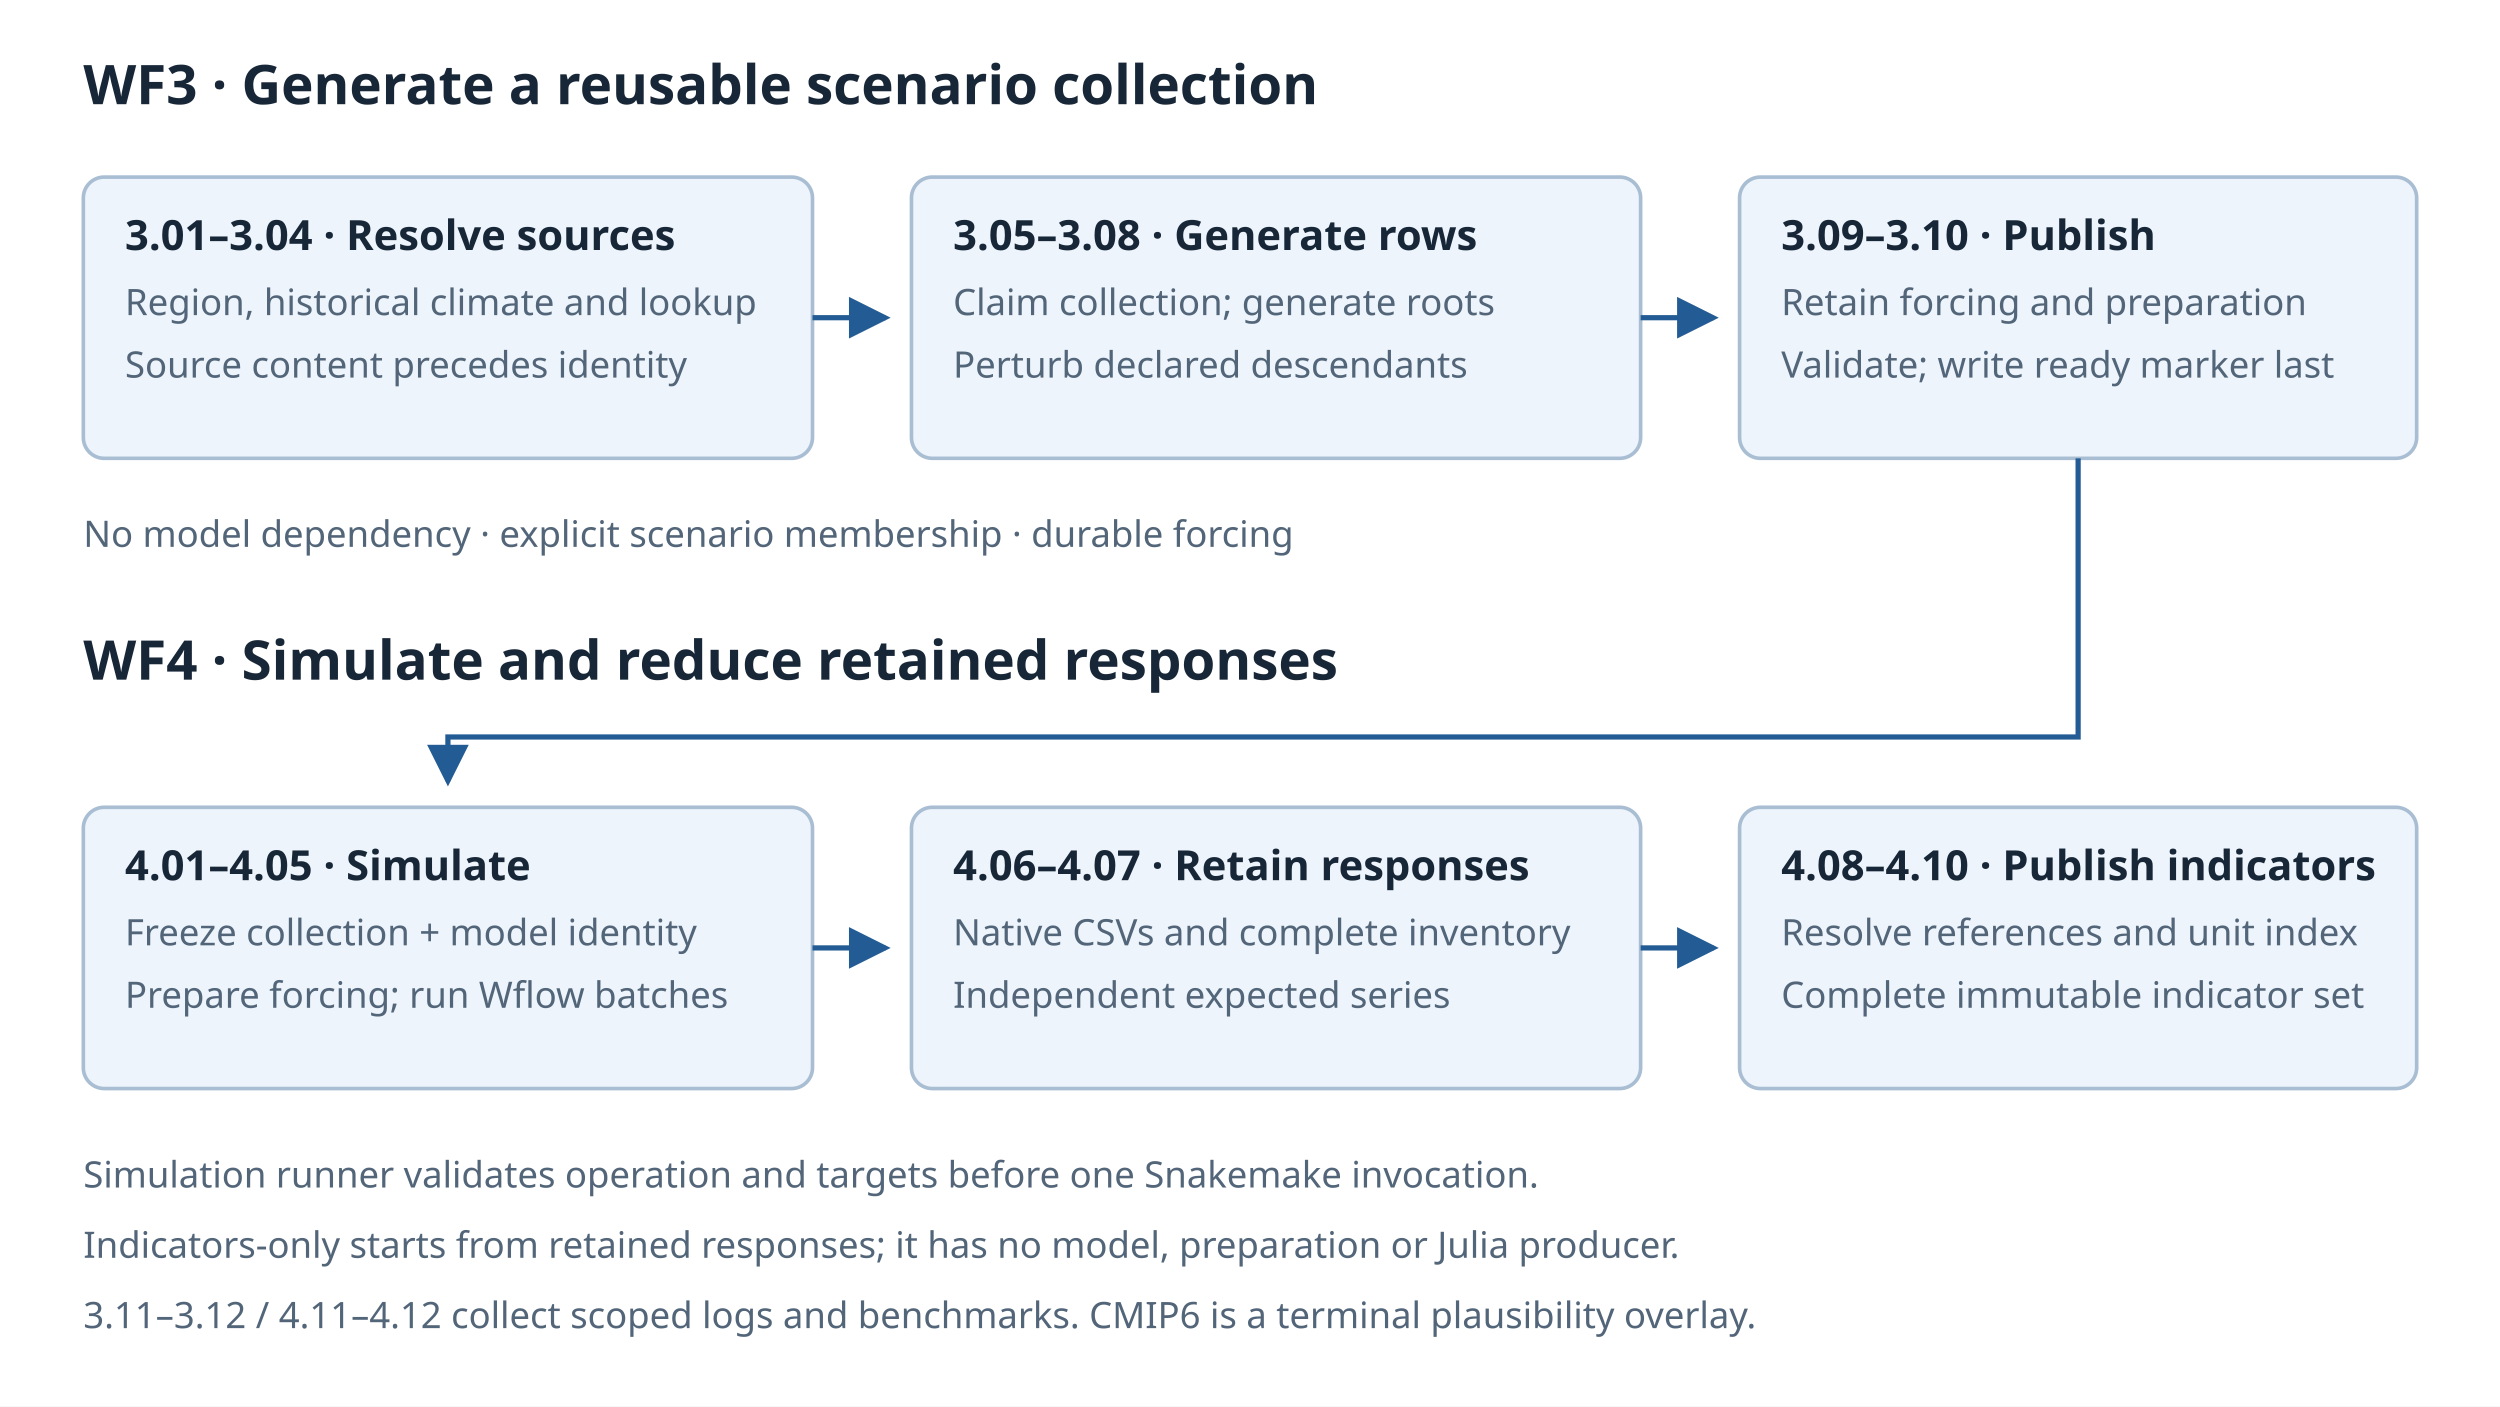
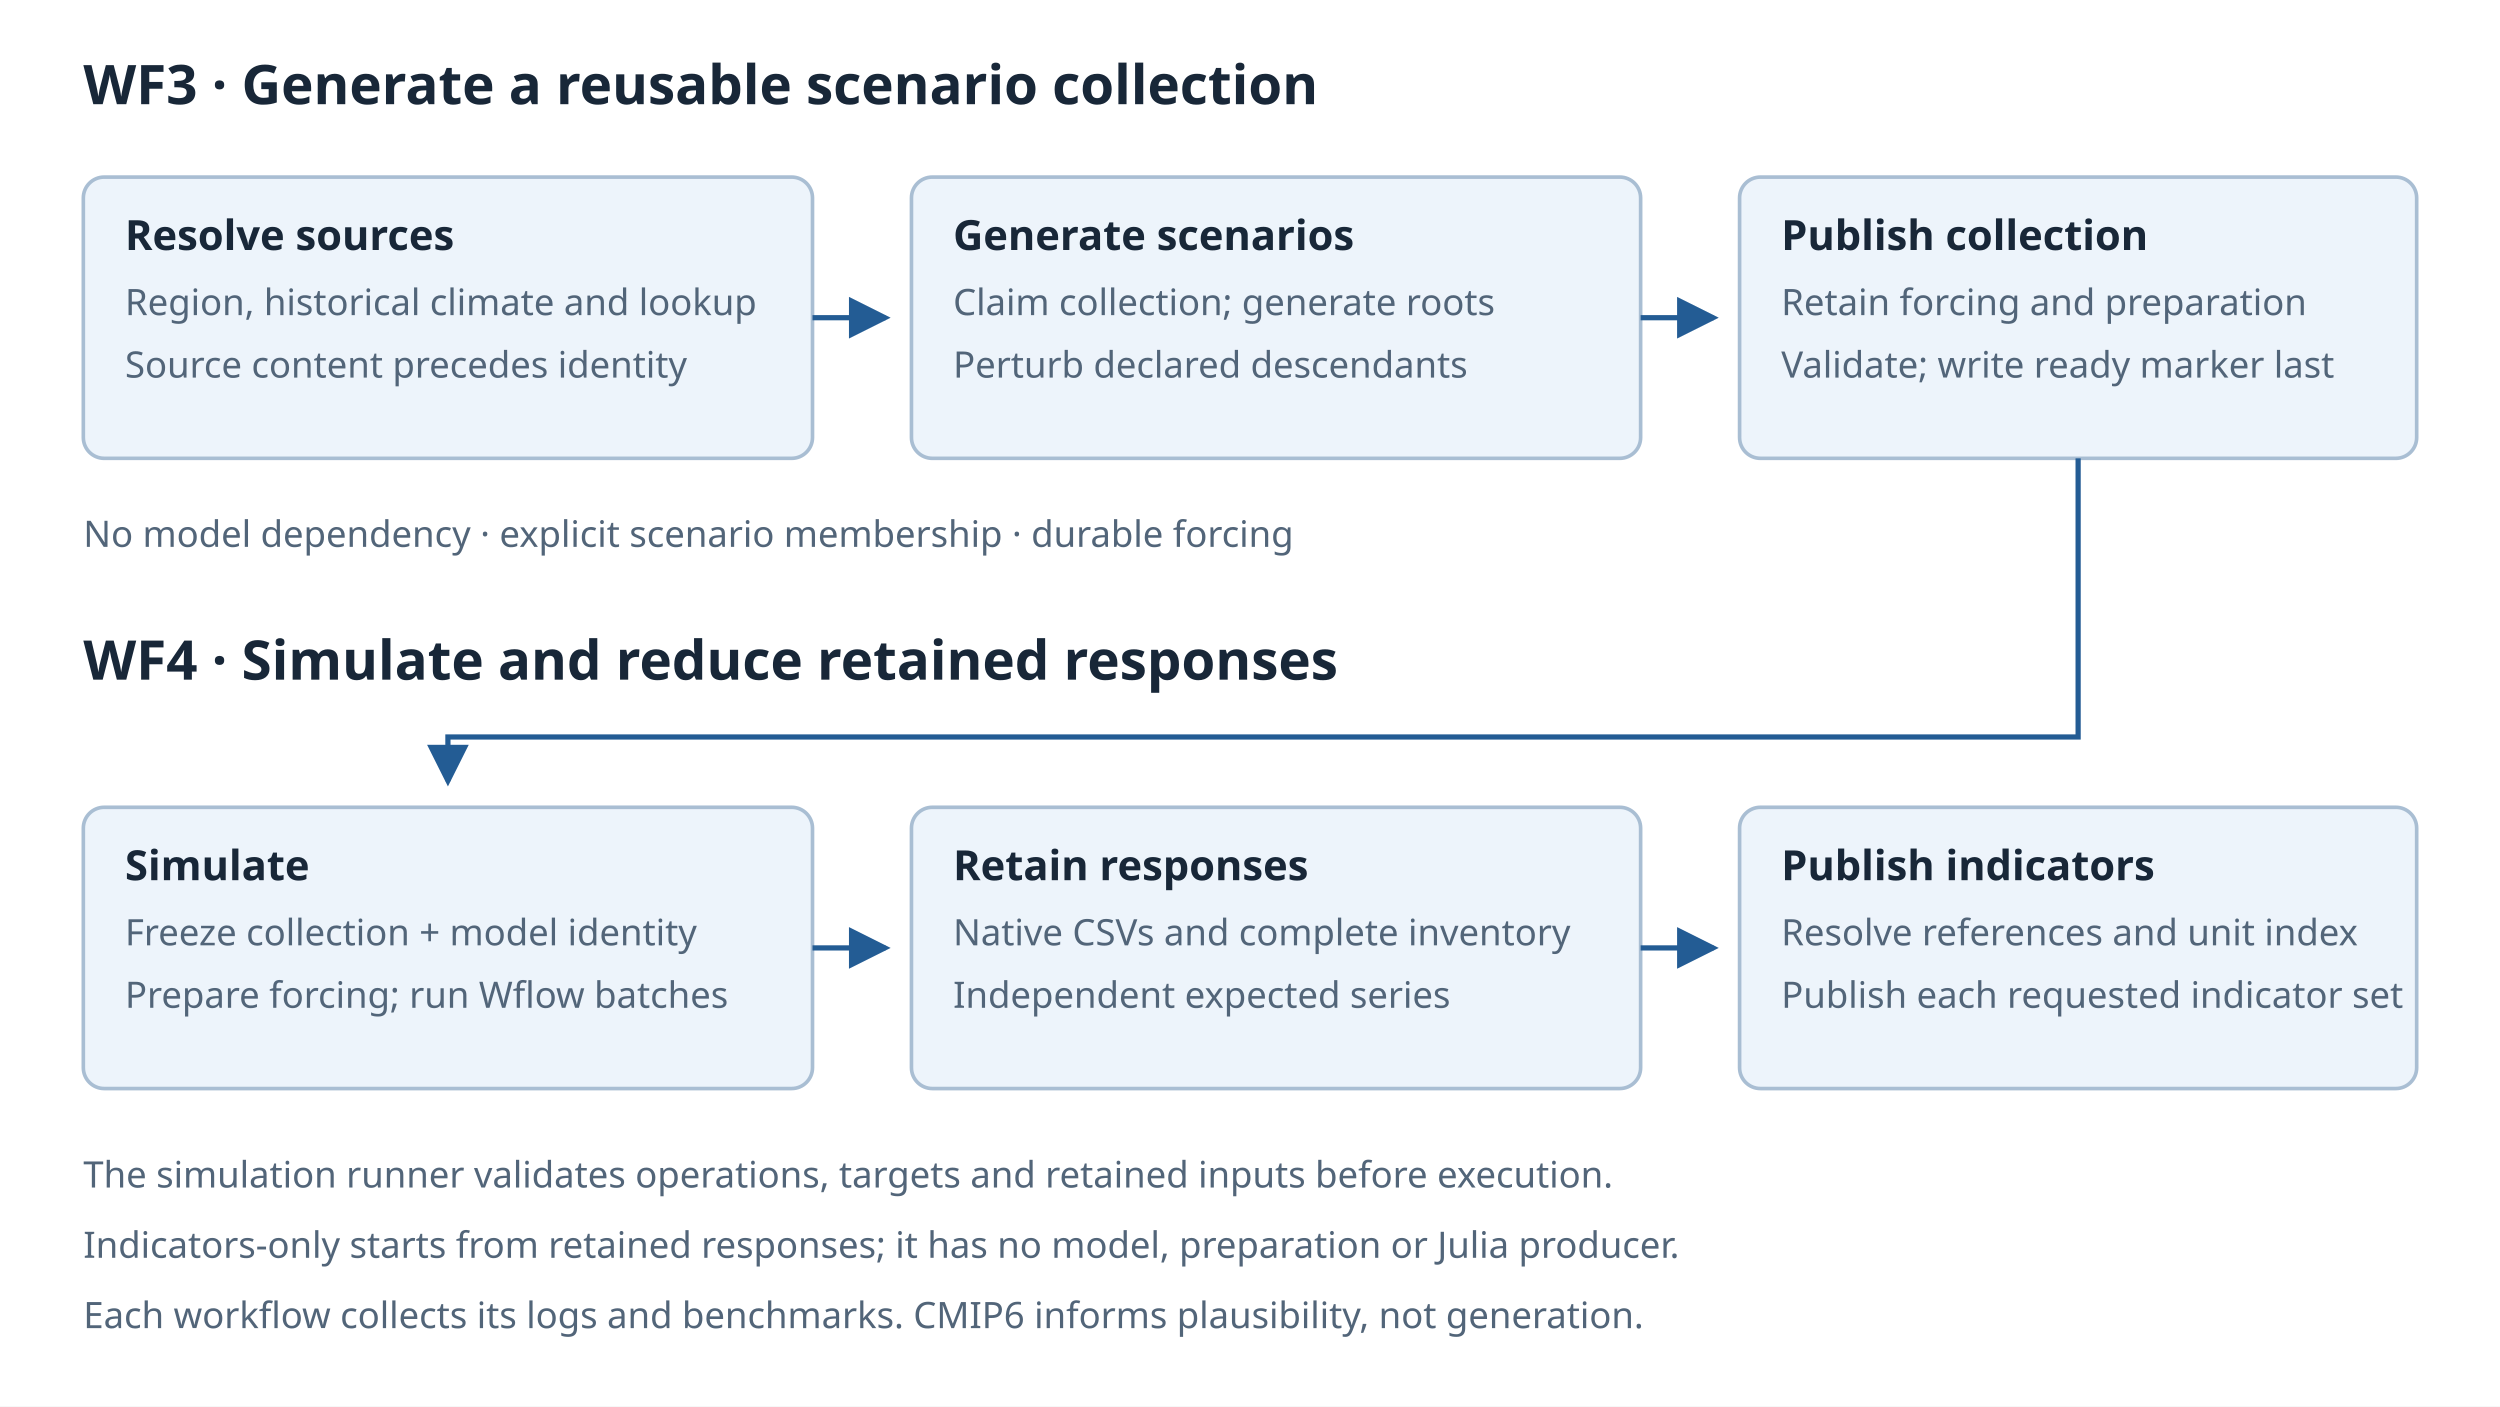
<svg xmlns="http://www.w3.org/2000/svg" width="960" height="540" viewBox="0 0 960 540" role="img" aria-labelledby="title desc">
  <style>

:root { --bg: #ffffff; --ink: #182738; --muted: #526579; --blue: #235c94; --card: #edf4fb; }
svg { max-width: 100%; height: auto; }
.box { fill: #edf4fb; stroke: #a9bed3; stroke-width: 1.4; }
.heading { font: 600 21px "Segoe UI",sans-serif; fill: #182738; }
.label { font: 600 16px "Segoe UI",sans-serif; fill: #182738; }
.detail { font: 14px "Segoe UI",sans-serif; fill: #526579; }
.edge { fill: none; stroke: #235c94; stroke-width: 2; marker-end: url(#arrow); }

svg { width: 960px; height: 540px; max-width: none; }
</style>
  <rect width="960" height="540" fill="#FFFFFF" />
  <defs>
    <marker id="arrow" markerWidth="8" markerHeight="8" refX="7" refY="4" orient="auto">
      <path d="M0,0 L8,4 L0,8 Z" fill="#235c94" />
    </marker>
  </defs>
  <rect width="960" height="540" fill="white" />
  <text x="32" y="40" class="heading">WF3 · Generate a reusable scenario collection</text>
  <rect x="32" y="68" width="280" height="108" rx="8" class="box" />
-   <text x="48" y="96" class="label">3.01–3.04 · Resolve sources</text>
+   <text x="48" y="96" class="label">Resolve sources</text>
  <text x="48" y="121" class="detail">Region, historical climate and lookup</text>
  <text x="48" y="145" class="detail">Source content precedes identity</text>
  <path d="M312,122 H340" class="edge" />
  <rect x="350" y="68" width="280" height="108" rx="8" class="box" />
-   <text x="366" y="96" class="label">3.05–3.08 · Generate rows</text>
+   <text x="366" y="96" class="label">Generate scenarios</text>
  <text x="366" y="121" class="detail">Claim collection; generate roots</text>
  <text x="366" y="145" class="detail">Perturb declared descendants</text>
  <path d="M630,122 H658" class="edge" />
  <rect x="668" y="68" width="260" height="108" rx="8" class="box" />
-   <text x="684" y="96" class="label">3.09–3.10 · Publish</text>
+   <text x="684" y="96" class="label">Publish collection</text>
  <text x="684" y="121" class="detail">Retain forcing and preparation</text>
  <text x="684" y="145" class="detail">Validate; write ready marker last</text>
  <text x="32" y="210" class="detail">No model dependency · explicit scenario membership · durable forcing</text>
  <text x="32" y="261" class="heading">WF4 · Simulate and reduce retained responses</text>
  <path d="M798,176 V283 H172 V300" class="edge" />
  <rect x="32" y="310" width="280" height="108" rx="8" class="box" />
-   <text x="48" y="338" class="label">4.01–4.05 · Simulate</text>
+   <text x="48" y="338" class="label">Simulate</text>
  <text x="48" y="363" class="detail">Freeze collection + model identity</text>
  <text x="48" y="387" class="detail">Prepare forcing; run Wflow batches</text>
  <path d="M312,364 H340" class="edge" />
  <rect x="350" y="310" width="280" height="108" rx="8" class="box" />
-   <text x="366" y="338" class="label">4.06–4.07 · Retain responses</text>
+   <text x="366" y="338" class="label">Retain responses</text>
  <text x="366" y="363" class="detail">Native CSVs and complete inventory</text>
  <text x="366" y="387" class="detail">Independent expected series</text>
  <path d="M630,364 H658" class="edge" />
  <rect x="668" y="310" width="260" height="108" rx="8" class="box" />
-   <text x="684" y="338" class="label">4.08–4.10 · Publish indicators</text>
+   <text x="684" y="338" class="label">Publish indicators</text>
  <text x="684" y="363" class="detail">Resolve references and unit index</text>
-   <text x="684" y="387" class="detail">Complete immutable indicator set</text>
-   <text x="32" y="456" class="detail">Simulation runner validates operation and targets before one Snakemake invocation.</text>
+   <text x="684" y="387" class="detail">Publish each requested indicator set</text>
+   <text x="32" y="456" class="detail">The simulation runner validates operations, targets and retained inputs before execution.</text>
  <text x="32" y="483" class="detail">Indicators-only starts from retained responses; it has no model, preparation or Julia producer.</text>
-   <text x="32" y="510" class="detail">3.11–3.12 / 4.11–4.12 collect scoped logs and benchmarks. CMIP6 is a terminal plausibility overlay.</text>
+   <text x="32" y="510" class="detail">Each workflow collects its logs and benchmarks. CMIP6 informs plausibility, not generation.</text>
</svg>
